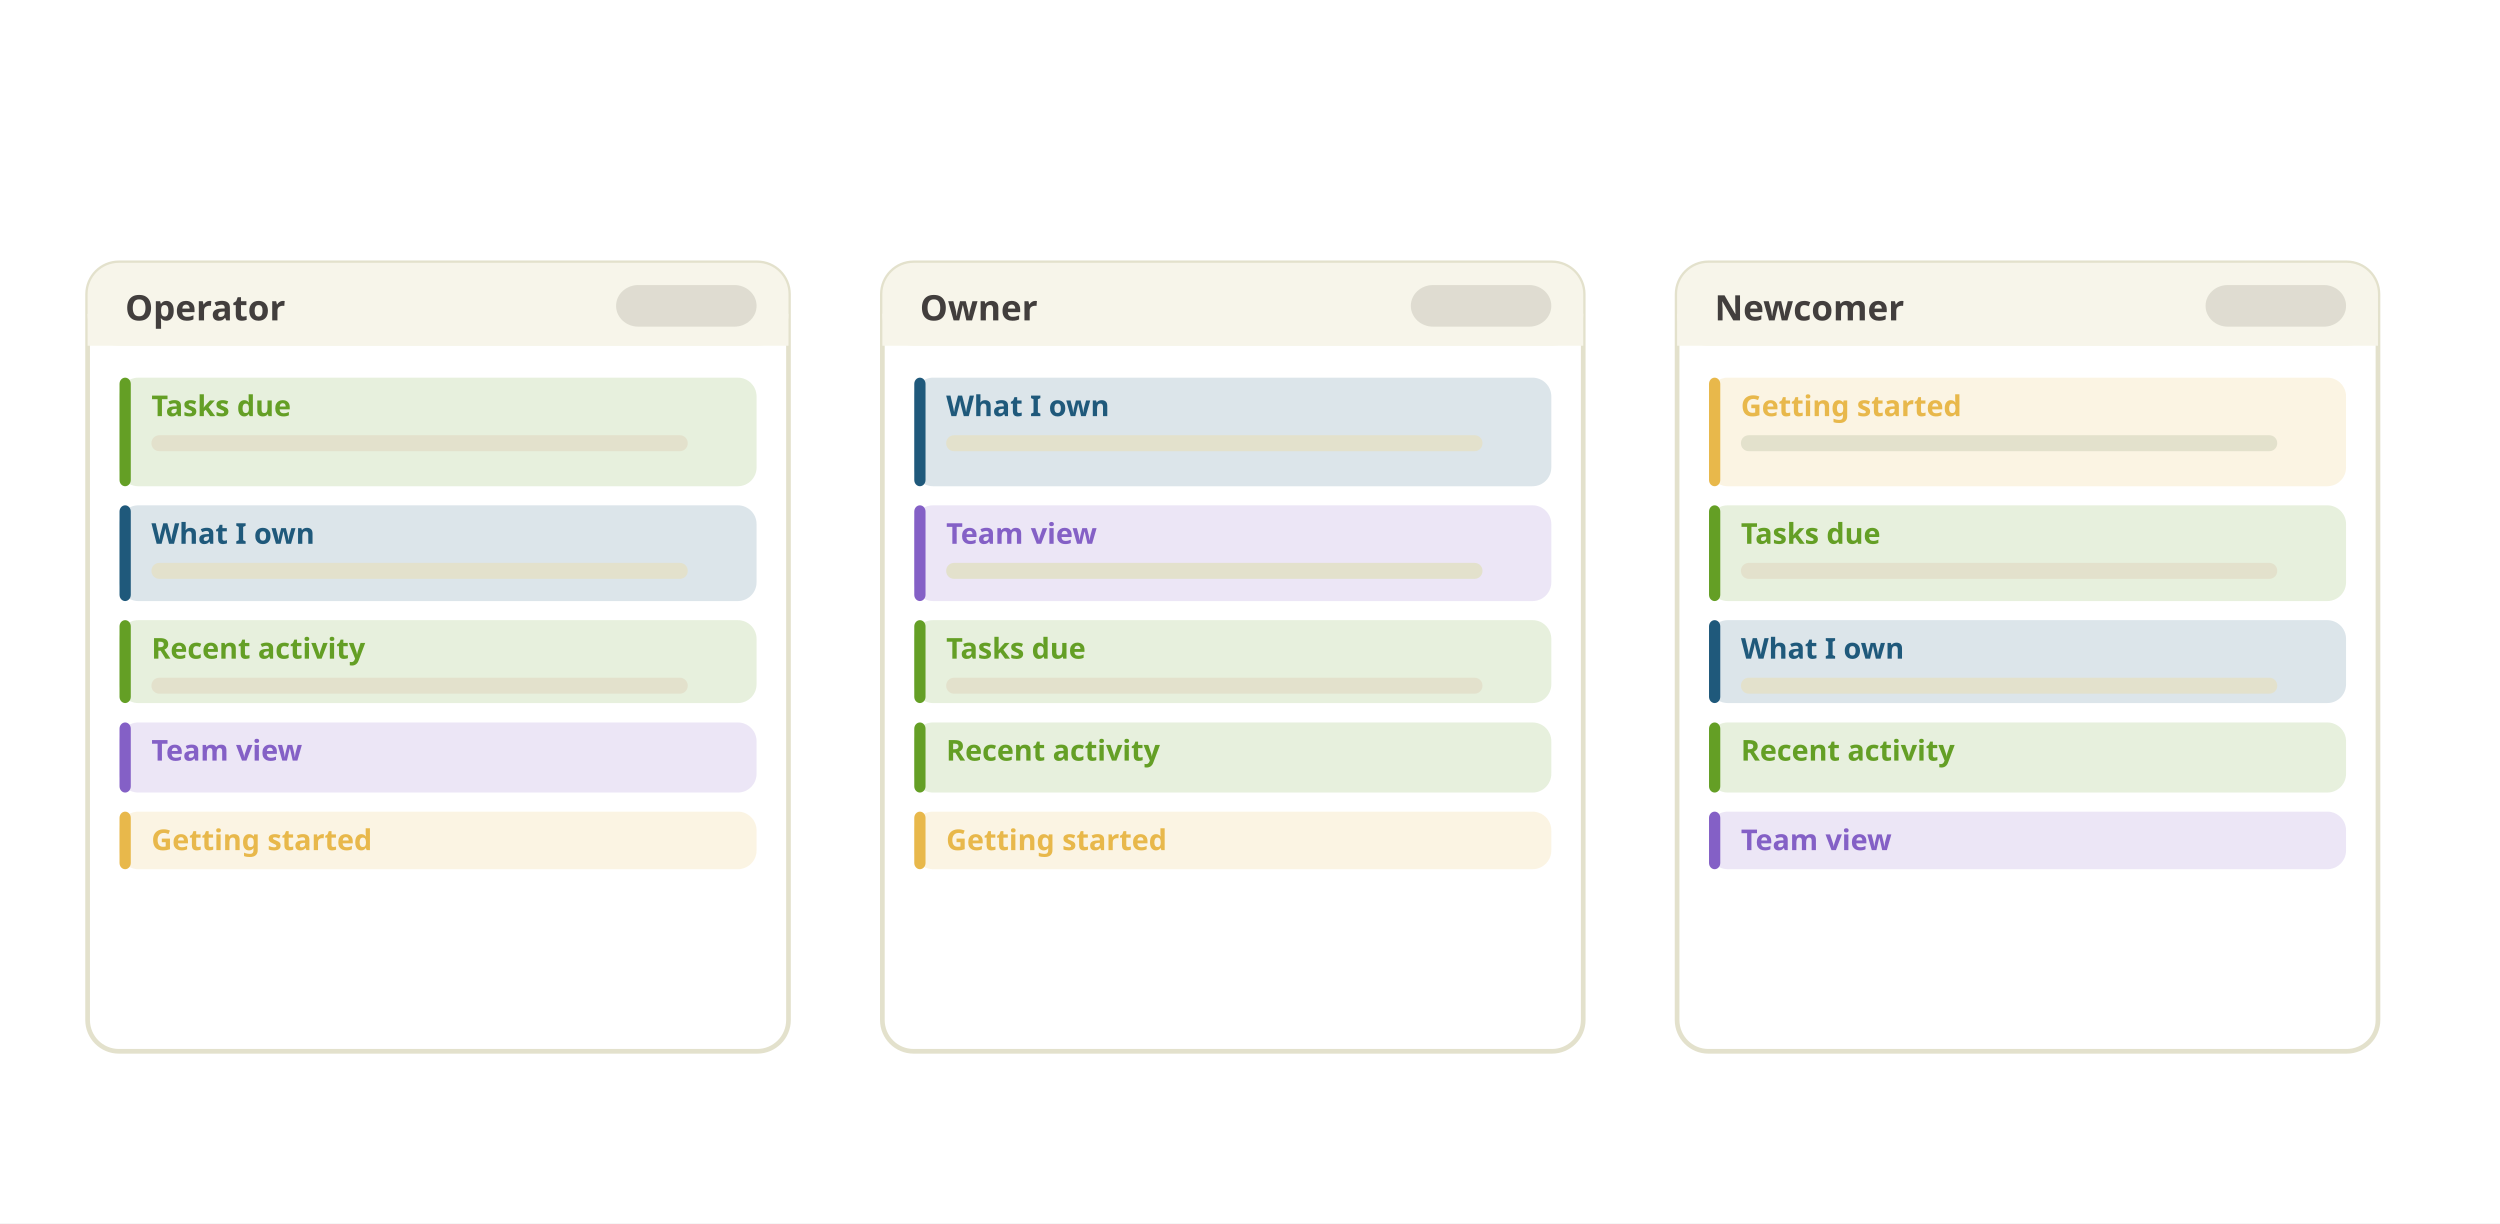
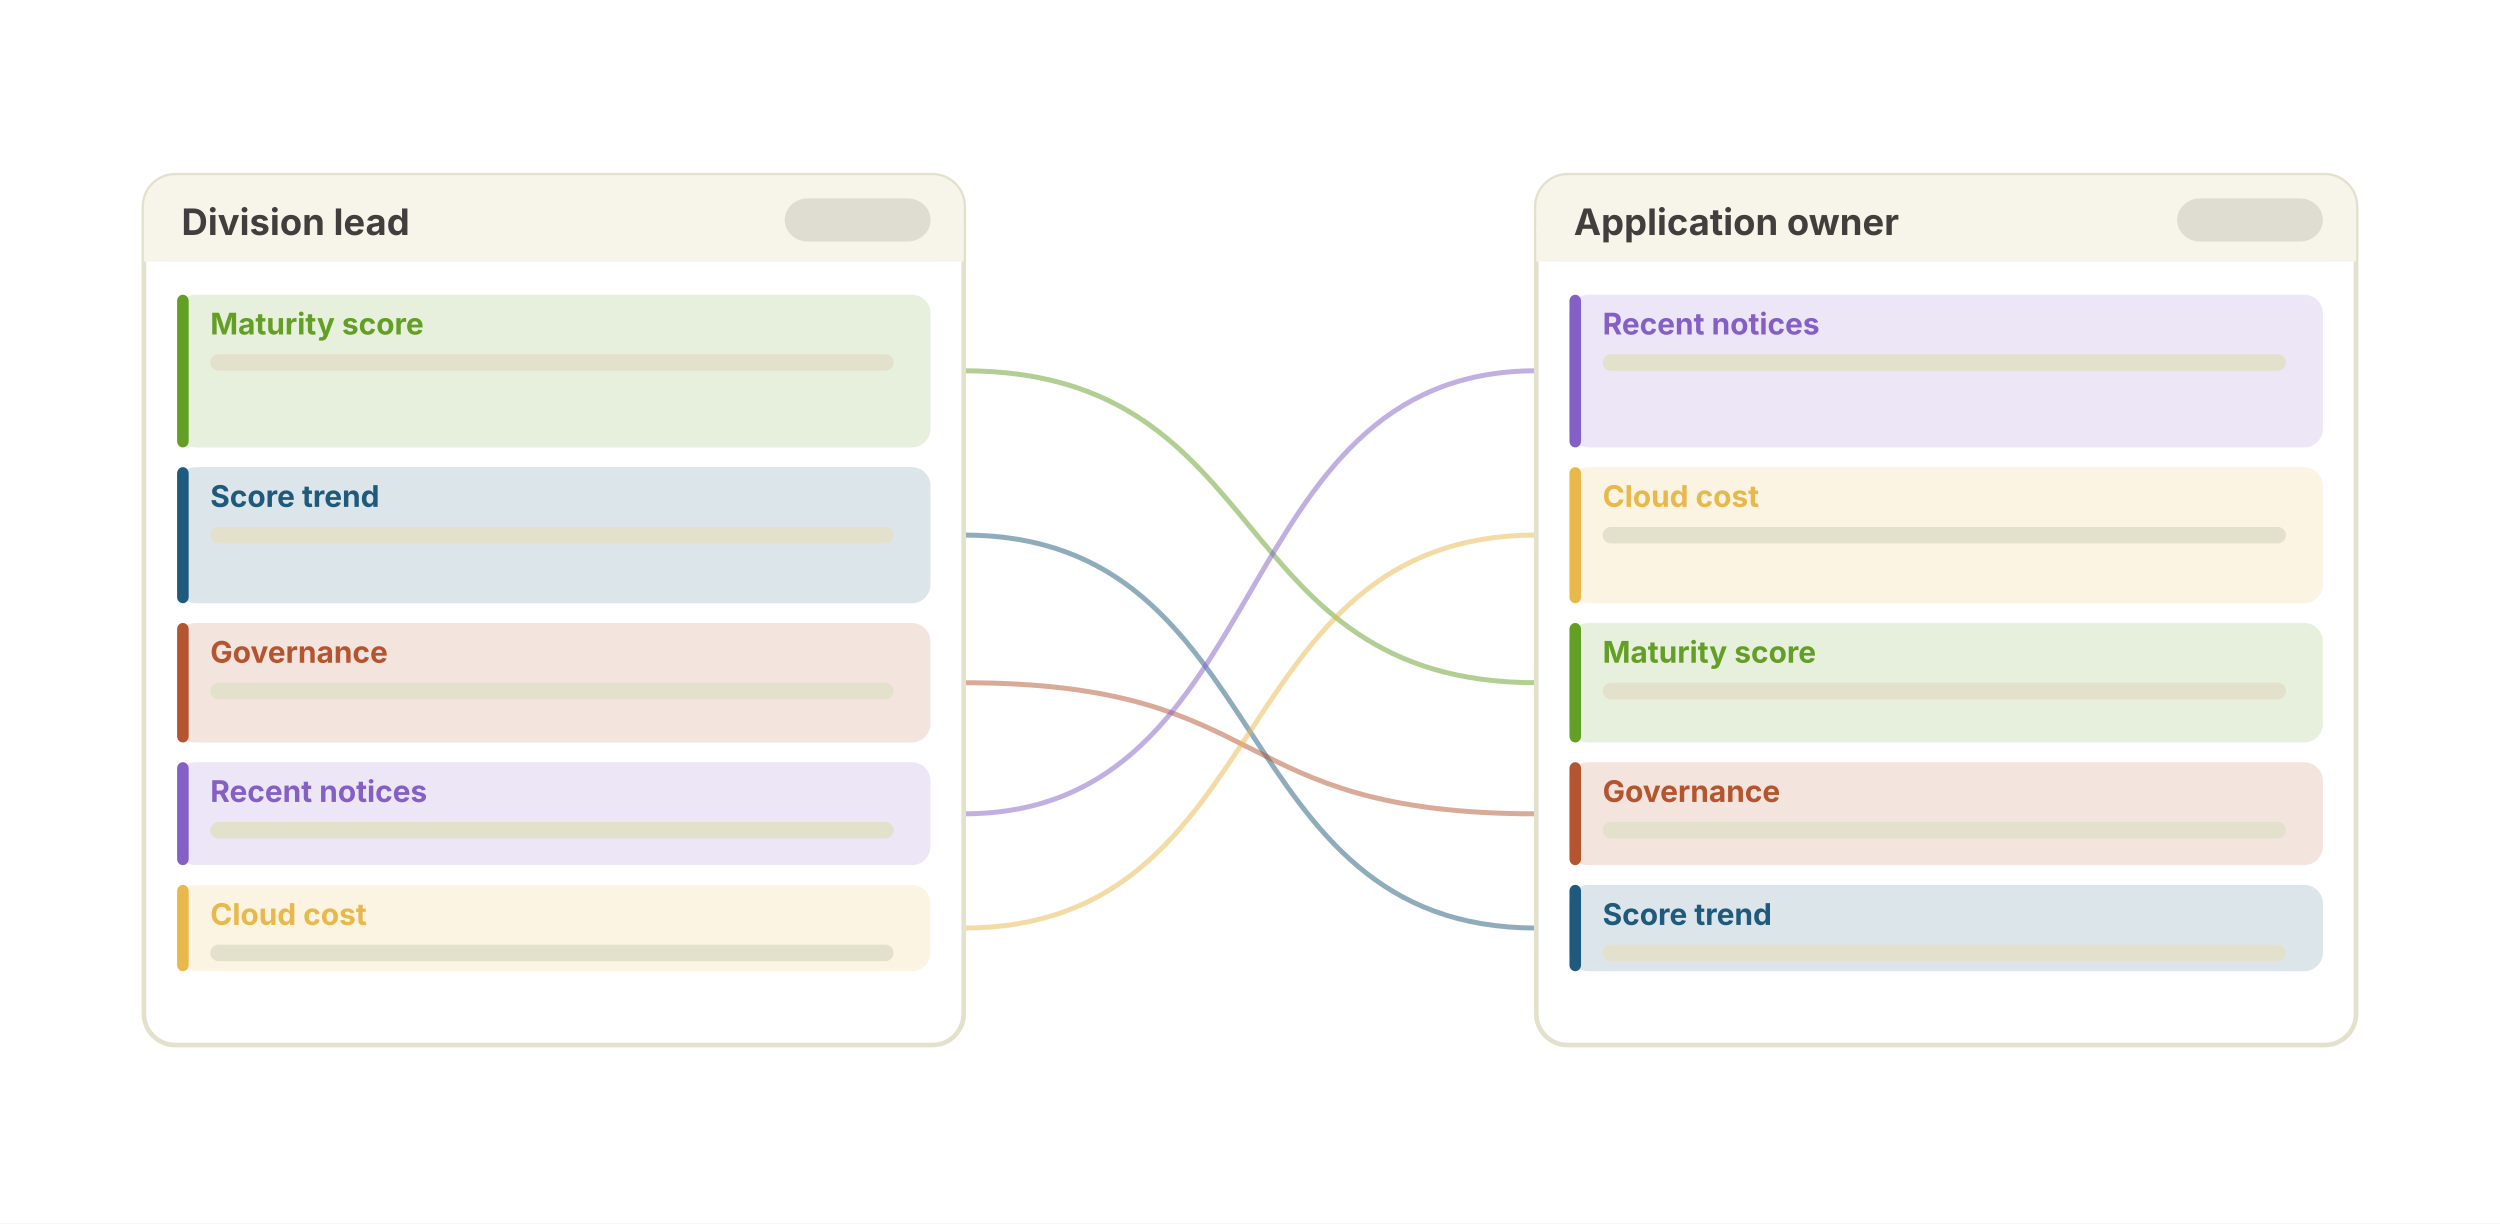
<svg xmlns="http://www.w3.org/2000/svg" width="799" height="391" viewBox="0 0 799 391" fill="none">
  <rect x="0.0" y="0.0" width="799.0" height="391.0" rx="0.0" fill="#FFFFFF" />
-   <rect x="28.0" y="84.0" width="224.0" height="252.0" rx="10.0" fill="#FFFFFF" stroke="#E3E1CC" stroke-width="1.5" />
-   <rect x="28.0" y="84.0" width="224.0" height="26.5" rx="10.0" fill="#F7F5EA" />
-   <rect x="28.0" y="100.3" width="224.0" height="10.2" rx="0.0" fill="#F7F5EA" />
-   <text x="40.0" y="102.4" font-family="'Clover',sans-serif" font-size="11.22" font-weight="700" fill="#423E3D" text-anchor="start">Operator</text>
-   <rect x="196.9" y="91.1" width="44.9" height="13.3" rx="7.1" fill="#878676" opacity="0.22" />
-   <rect x="38.2" y="120.7" width="203.6" height="34.7" rx="6.0" fill="#649F25" opacity="0.16" />
-   <rect x="38.2" y="120.7" width="3.6" height="34.7" rx="2.0" fill="#649F25" />
-   <text x="48.4" y="133.0" font-family="'Clover',sans-serif" font-size="9.18" font-weight="700" fill="#649F25" text-anchor="start">Tasks due</text>
-   <rect x="48.4" y="139.1" width="171.4" height="5.1" rx="2.5" fill="#E3E1CC" />
-   <rect x="38.2" y="161.5" width="203.6" height="30.6" rx="6.0" fill="#1F597B" opacity="0.16" />
-   <rect x="38.2" y="161.5" width="3.6" height="30.6" rx="2.0" fill="#1F597B" />
-   <text x="48.4" y="173.8" font-family="'Clover',sans-serif" font-size="9.18" font-weight="700" fill="#1F597B" text-anchor="start">What I own</text>
-   <rect x="48.4" y="179.9" width="171.4" height="5.1" rx="2.5" fill="#E3E1CC" />
-   <rect x="38.2" y="198.2" width="203.6" height="26.5" rx="6.0" fill="#649F25" opacity="0.16" />
-   <rect x="38.2" y="198.2" width="3.6" height="26.5" rx="2.0" fill="#649F25" />
-   <text x="48.4" y="210.5" font-family="'Clover',sans-serif" font-size="9.18" font-weight="700" fill="#649F25" text-anchor="start">Recent activity</text>
-   <rect x="48.4" y="216.6" width="171.4" height="5.1" rx="2.5" fill="#E3E1CC" />
-   <rect x="38.2" y="230.9" width="203.6" height="22.4" rx="6.0" fill="#8460C6" opacity="0.16" />
-   <rect x="38.2" y="230.9" width="3.6" height="22.4" rx="2.0" fill="#8460C6" />
-   <text x="48.4" y="243.1" font-family="'Clover',sans-serif" font-size="9.18" font-weight="700" fill="#8460C6" text-anchor="start">Team view</text>
-   <rect x="38.2" y="259.4" width="203.6" height="18.4" rx="6.0" fill="#E8B84B" opacity="0.16" />
-   <rect x="38.2" y="259.4" width="3.6" height="18.4" rx="2.0" fill="#E8B84B" />
-   <text x="48.4" y="271.7" font-family="'Clover',sans-serif" font-size="9.18" font-weight="700" fill="#E8B84B" text-anchor="start">Getting started</text>
-   <rect x="282.0" y="84.0" width="224.0" height="252.0" rx="10.0" fill="#FFFFFF" stroke="#E3E1CC" stroke-width="1.5" />
-   <rect x="282.0" y="84.0" width="224.0" height="26.5" rx="10.0" fill="#F7F5EA" />
-   <rect x="282.0" y="100.3" width="224.0" height="10.2" rx="0.0" fill="#F7F5EA" />
-   <text x="294.0" y="102.4" font-family="'Clover',sans-serif" font-size="11.22" font-weight="700" fill="#423E3D" text-anchor="start">Owner</text>
-   <rect x="450.9" y="91.1" width="44.9" height="13.3" rx="7.1" fill="#878676" opacity="0.22" />
-   <rect x="292.2" y="120.7" width="203.6" height="34.7" rx="6.0" fill="#1F597B" opacity="0.16" />
-   <rect x="292.2" y="120.7" width="3.6" height="34.7" rx="2.0" fill="#1F597B" />
-   <text x="302.4" y="133.0" font-family="'Clover',sans-serif" font-size="9.18" font-weight="700" fill="#1F597B" text-anchor="start">What I own</text>
-   <rect x="302.4" y="139.1" width="171.4" height="5.1" rx="2.5" fill="#E3E1CC" />
-   <rect x="292.2" y="161.5" width="203.6" height="30.6" rx="6.0" fill="#8460C6" opacity="0.16" />
-   <rect x="292.2" y="161.5" width="3.6" height="30.6" rx="2.0" fill="#8460C6" />
-   <text x="302.4" y="173.8" font-family="'Clover',sans-serif" font-size="9.18" font-weight="700" fill="#8460C6" text-anchor="start">Team view</text>
-   <rect x="302.4" y="179.9" width="171.4" height="5.1" rx="2.5" fill="#E3E1CC" />
-   <rect x="292.2" y="198.2" width="203.6" height="26.5" rx="6.0" fill="#649F25" opacity="0.16" />
-   <rect x="292.2" y="198.2" width="3.6" height="26.5" rx="2.0" fill="#649F25" />
-   <text x="302.4" y="210.5" font-family="'Clover',sans-serif" font-size="9.18" font-weight="700" fill="#649F25" text-anchor="start">Tasks due</text>
-   <rect x="302.4" y="216.6" width="171.4" height="5.1" rx="2.5" fill="#E3E1CC" />
-   <rect x="292.2" y="230.9" width="203.6" height="22.4" rx="6.0" fill="#649F25" opacity="0.16" />
-   <rect x="292.2" y="230.9" width="3.6" height="22.4" rx="2.0" fill="#649F25" />
-   <text x="302.4" y="243.1" font-family="'Clover',sans-serif" font-size="9.18" font-weight="700" fill="#649F25" text-anchor="start">Recent activity</text>
-   <rect x="292.2" y="259.4" width="203.6" height="18.4" rx="6.0" fill="#E8B84B" opacity="0.16" />
-   <rect x="292.2" y="259.4" width="3.6" height="18.4" rx="2.0" fill="#E8B84B" />
-   <text x="302.4" y="271.7" font-family="'Clover',sans-serif" font-size="9.18" font-weight="700" fill="#E8B84B" text-anchor="start">Getting started</text>
-   <rect x="536.0" y="84.0" width="224.0" height="252.0" rx="10.0" fill="#FFFFFF" stroke="#E3E1CC" stroke-width="1.5" />
-   <rect x="536.0" y="84.0" width="224.0" height="26.5" rx="10.0" fill="#F7F5EA" />
-   <rect x="536.0" y="100.3" width="224.0" height="10.2" rx="0.0" fill="#F7F5EA" />
-   <text x="548.0" y="102.4" font-family="'Clover',sans-serif" font-size="11.22" font-weight="700" fill="#423E3D" text-anchor="start">Newcomer</text>
-   <rect x="704.9" y="91.1" width="44.9" height="13.3" rx="7.1" fill="#878676" opacity="0.22" />
-   <rect x="546.2" y="120.7" width="203.6" height="34.7" rx="6.0" fill="#E8B84B" opacity="0.16" />
-   <rect x="546.2" y="120.7" width="3.6" height="34.7" rx="2.0" fill="#E8B84B" />
-   <text x="556.4" y="133.0" font-family="'Clover',sans-serif" font-size="9.18" font-weight="700" fill="#E8B84B" text-anchor="start">Getting started</text>
-   <rect x="556.4" y="139.1" width="171.4" height="5.1" rx="2.5" fill="#E3E1CC" />
-   <rect x="546.2" y="161.5" width="203.6" height="30.6" rx="6.0" fill="#649F25" opacity="0.16" />
-   <rect x="546.2" y="161.5" width="3.6" height="30.6" rx="2.0" fill="#649F25" />
-   <text x="556.4" y="173.8" font-family="'Clover',sans-serif" font-size="9.18" font-weight="700" fill="#649F25" text-anchor="start">Tasks due</text>
-   <rect x="556.4" y="179.9" width="171.4" height="5.1" rx="2.5" fill="#E3E1CC" />
-   <rect x="546.2" y="198.2" width="203.6" height="26.5" rx="6.0" fill="#1F597B" opacity="0.16" />
-   <rect x="546.2" y="198.2" width="3.6" height="26.5" rx="2.0" fill="#1F597B" />
-   <text x="556.4" y="210.5" font-family="'Clover',sans-serif" font-size="9.18" font-weight="700" fill="#1F597B" text-anchor="start">What I own</text>
-   <rect x="556.4" y="216.6" width="171.4" height="5.1" rx="2.5" fill="#E3E1CC" />
-   <rect x="546.2" y="230.9" width="203.6" height="22.4" rx="6.0" fill="#649F25" opacity="0.16" />
-   <rect x="546.2" y="230.9" width="3.6" height="22.4" rx="2.0" fill="#649F25" />
-   <text x="556.4" y="243.1" font-family="'Clover',sans-serif" font-size="9.18" font-weight="700" fill="#649F25" text-anchor="start">Recent activity</text>
-   <rect x="546.2" y="259.4" width="203.6" height="18.4" rx="6.0" fill="#8460C6" opacity="0.16" />
-   <rect x="546.2" y="259.4" width="3.6" height="18.4" rx="2.0" fill="#8460C6" />
-   <text x="556.4" y="271.7" font-family="'Clover',sans-serif" font-size="9.18" font-weight="700" fill="#8460C6" text-anchor="start">Team view</text>
+   <path d="M308.0 118.5 C408.6 118.5 390.4 218.2 491.0 218.2" stroke="#649F25" stroke-width="1.6" fill="none" opacity=".5" />
+   <path d="M308.0 171.0 C408.6 171.0 390.4 296.6 491.0 296.6" stroke="#1F597B" stroke-width="1.6" fill="none" opacity=".5" />
+   <path d="M308.0 218.2 C408.6 218.2 390.4 260.1 491.0 260.1" stroke="#B4552F" stroke-width="1.6" fill="none" opacity=".5" />
+   <path d="M308.0 260.1 C408.6 260.1 390.4 118.5 491.0 118.5" stroke="#8460C6" stroke-width="1.6" fill="none" opacity=".5" />
+   <path d="M308.0 296.6 C408.6 296.6 390.4 171.0 491.0 171.0" stroke="#E8B84B" stroke-width="1.6" fill="none" opacity=".5" />
+   <rect x="46.0" y="56.0" width="262.0" height="278.0" rx="10.0" fill="#FFFFFF" stroke="#E3E1CC" stroke-width="1.5" />
+   <rect x="46.0" y="56.0" width="262.0" height="27.6" rx="10.0" fill="#F7F5EA" />
+   <rect x="46.0" y="73.0" width="262.0" height="10.6" rx="0.0" fill="#F7F5EA" />
+   <text x="58.0" y="75.1" font-family="'Inter',sans-serif" font-size="11.66" font-weight="700" fill="#423E3D" text-anchor="start">Division lead</text>
+   <rect x="250.8" y="63.4" width="46.6" height="13.8" rx="7.4" fill="#878676" opacity="0.22" />
+   <rect x="56.6" y="94.2" width="240.8" height="48.8" rx="6.0" fill="#649F25" opacity="0.16" />
+   <rect x="56.6" y="94.2" width="3.7" height="48.8" rx="2.0" fill="#649F25" />
+   <text x="67.2" y="106.9" font-family="'Inter',sans-serif" font-size="9.54" font-weight="700" fill="#649F25" text-anchor="start">Maturity score</text>
+   <rect x="67.2" y="113.2" width="218.4" height="5.3" rx="2.7" fill="#E3E1CC" />
+   <rect x="56.6" y="149.3" width="240.8" height="43.5" rx="6.0" fill="#1F597B" opacity="0.16" />
+   <rect x="56.6" y="149.3" width="3.7" height="43.5" rx="2.0" fill="#1F597B" />
+   <text x="67.2" y="162.0" font-family="'Inter',sans-serif" font-size="9.54" font-weight="700" fill="#1F597B" text-anchor="start">Score trend</text>
+   <rect x="67.2" y="168.4" width="218.4" height="5.3" rx="2.7" fill="#E3E1CC" />
+   <rect x="56.6" y="199.1" width="240.8" height="38.2" rx="6.0" fill="#B4552F" opacity="0.16" />
+   <rect x="56.6" y="199.1" width="3.7" height="38.2" rx="2.0" fill="#B4552F" />
+   <text x="67.2" y="211.8" font-family="'Inter',sans-serif" font-size="9.54" font-weight="700" fill="#B4552F" text-anchor="start">Governance</text>
+   <rect x="67.2" y="218.2" width="218.4" height="5.3" rx="2.7" fill="#E3E1CC" />
+   <rect x="56.6" y="243.6" width="240.8" height="32.9" rx="6.0" fill="#8460C6" opacity="0.16" />
+   <rect x="56.6" y="243.6" width="3.7" height="32.9" rx="2.0" fill="#8460C6" />
+   <text x="67.2" y="256.3" font-family="'Inter',sans-serif" font-size="9.54" font-weight="700" fill="#8460C6" text-anchor="start">Recent notices</text>
+   <rect x="67.2" y="262.7" width="218.4" height="5.3" rx="2.7" fill="#E3E1CC" />
+   <rect x="56.6" y="282.8" width="240.8" height="27.6" rx="6.0" fill="#E8B84B" opacity="0.16" />
+   <rect x="56.6" y="282.8" width="3.7" height="27.6" rx="2.0" fill="#E8B84B" />
+   <text x="67.2" y="295.6" font-family="'Inter',sans-serif" font-size="9.54" font-weight="700" fill="#E8B84B" text-anchor="start">Cloud cost</text>
+   <rect x="67.2" y="301.9" width="218.4" height="5.3" rx="2.7" fill="#E3E1CC" />
+   <rect x="491.0" y="56.0" width="262.0" height="278.0" rx="10.0" fill="#FFFFFF" stroke="#E3E1CC" stroke-width="1.5" />
+   <rect x="491.0" y="56.0" width="262.0" height="27.6" rx="10.0" fill="#F7F5EA" />
+   <rect x="491.0" y="73.0" width="262.0" height="10.6" rx="0.0" fill="#F7F5EA" />
+   <text x="503.0" y="75.1" font-family="'Inter',sans-serif" font-size="11.66" font-weight="700" fill="#423E3D" text-anchor="start">Application owner</text>
+   <rect x="695.8" y="63.4" width="46.6" height="13.8" rx="7.4" fill="#878676" opacity="0.22" />
+   <rect x="501.6" y="94.2" width="240.8" height="48.8" rx="6.0" fill="#8460C6" opacity="0.16" />
+   <rect x="501.6" y="94.2" width="3.7" height="48.8" rx="2.0" fill="#8460C6" />
+   <text x="512.2" y="106.9" font-family="'Inter',sans-serif" font-size="9.54" font-weight="700" fill="#8460C6" text-anchor="start">Recent notices</text>
+   <rect x="512.2" y="113.2" width="218.4" height="5.3" rx="2.7" fill="#E3E1CC" />
+   <rect x="501.6" y="149.3" width="240.8" height="43.5" rx="6.0" fill="#E8B84B" opacity="0.16" />
+   <rect x="501.6" y="149.3" width="3.7" height="43.5" rx="2.0" fill="#E8B84B" />
+   <text x="512.2" y="162.0" font-family="'Inter',sans-serif" font-size="9.54" font-weight="700" fill="#E8B84B" text-anchor="start">Cloud cost</text>
+   <rect x="512.2" y="168.4" width="218.4" height="5.3" rx="2.7" fill="#E3E1CC" />
+   <rect x="501.6" y="199.1" width="240.8" height="38.2" rx="6.0" fill="#649F25" opacity="0.16" />
+   <rect x="501.6" y="199.1" width="3.7" height="38.2" rx="2.0" fill="#649F25" />
+   <text x="512.2" y="211.8" font-family="'Inter',sans-serif" font-size="9.54" font-weight="700" fill="#649F25" text-anchor="start">Maturity score</text>
+   <rect x="512.2" y="218.2" width="218.4" height="5.3" rx="2.7" fill="#E3E1CC" />
+   <rect x="501.6" y="243.6" width="240.8" height="32.9" rx="6.0" fill="#B4552F" opacity="0.16" />
+   <rect x="501.6" y="243.6" width="3.7" height="32.9" rx="2.0" fill="#B4552F" />
+   <text x="512.2" y="256.3" font-family="'Inter',sans-serif" font-size="9.54" font-weight="700" fill="#B4552F" text-anchor="start">Governance</text>
+   <rect x="512.2" y="262.7" width="218.4" height="5.3" rx="2.7" fill="#E3E1CC" />
+   <rect x="501.6" y="282.8" width="240.8" height="27.6" rx="6.0" fill="#1F597B" opacity="0.16" />
+   <rect x="501.6" y="282.8" width="3.7" height="27.6" rx="2.0" fill="#1F597B" />
+   <text x="512.2" y="295.6" font-family="'Inter',sans-serif" font-size="9.54" font-weight="700" fill="#1F597B" text-anchor="start">Score trend</text>
+   <rect x="512.2" y="301.9" width="218.4" height="5.3" rx="2.7" fill="#E3E1CC" />
</svg>
